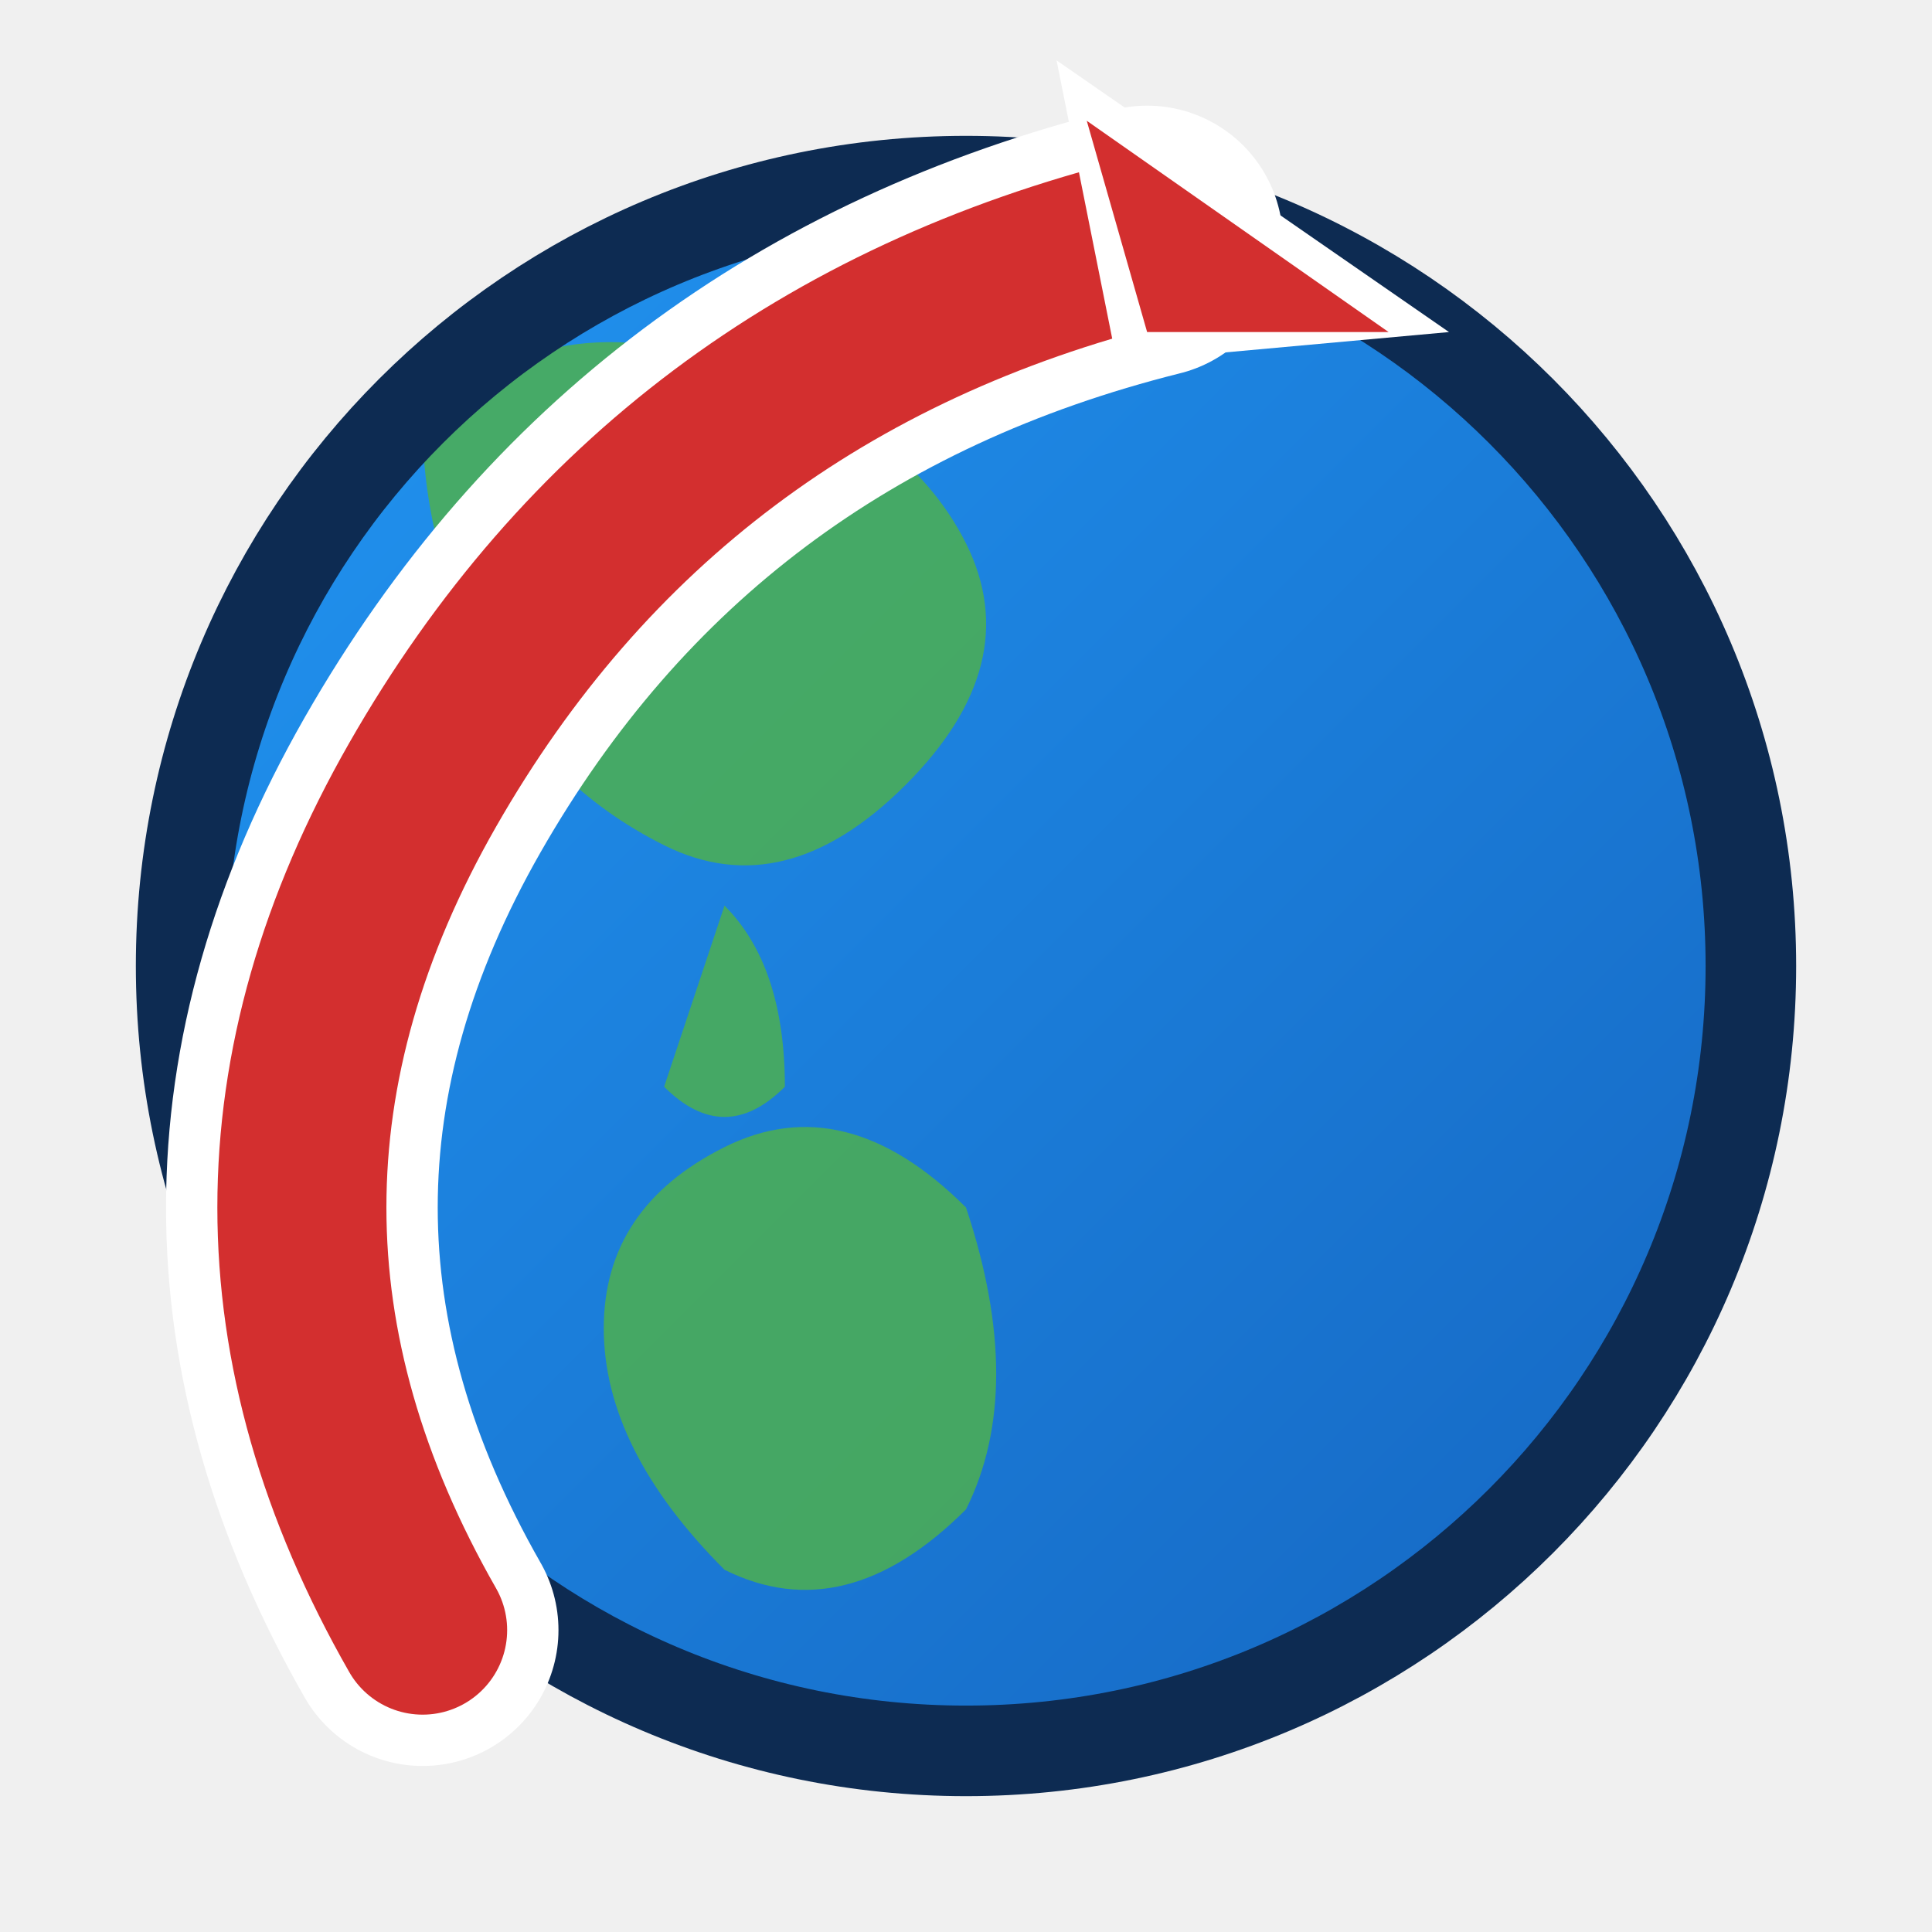
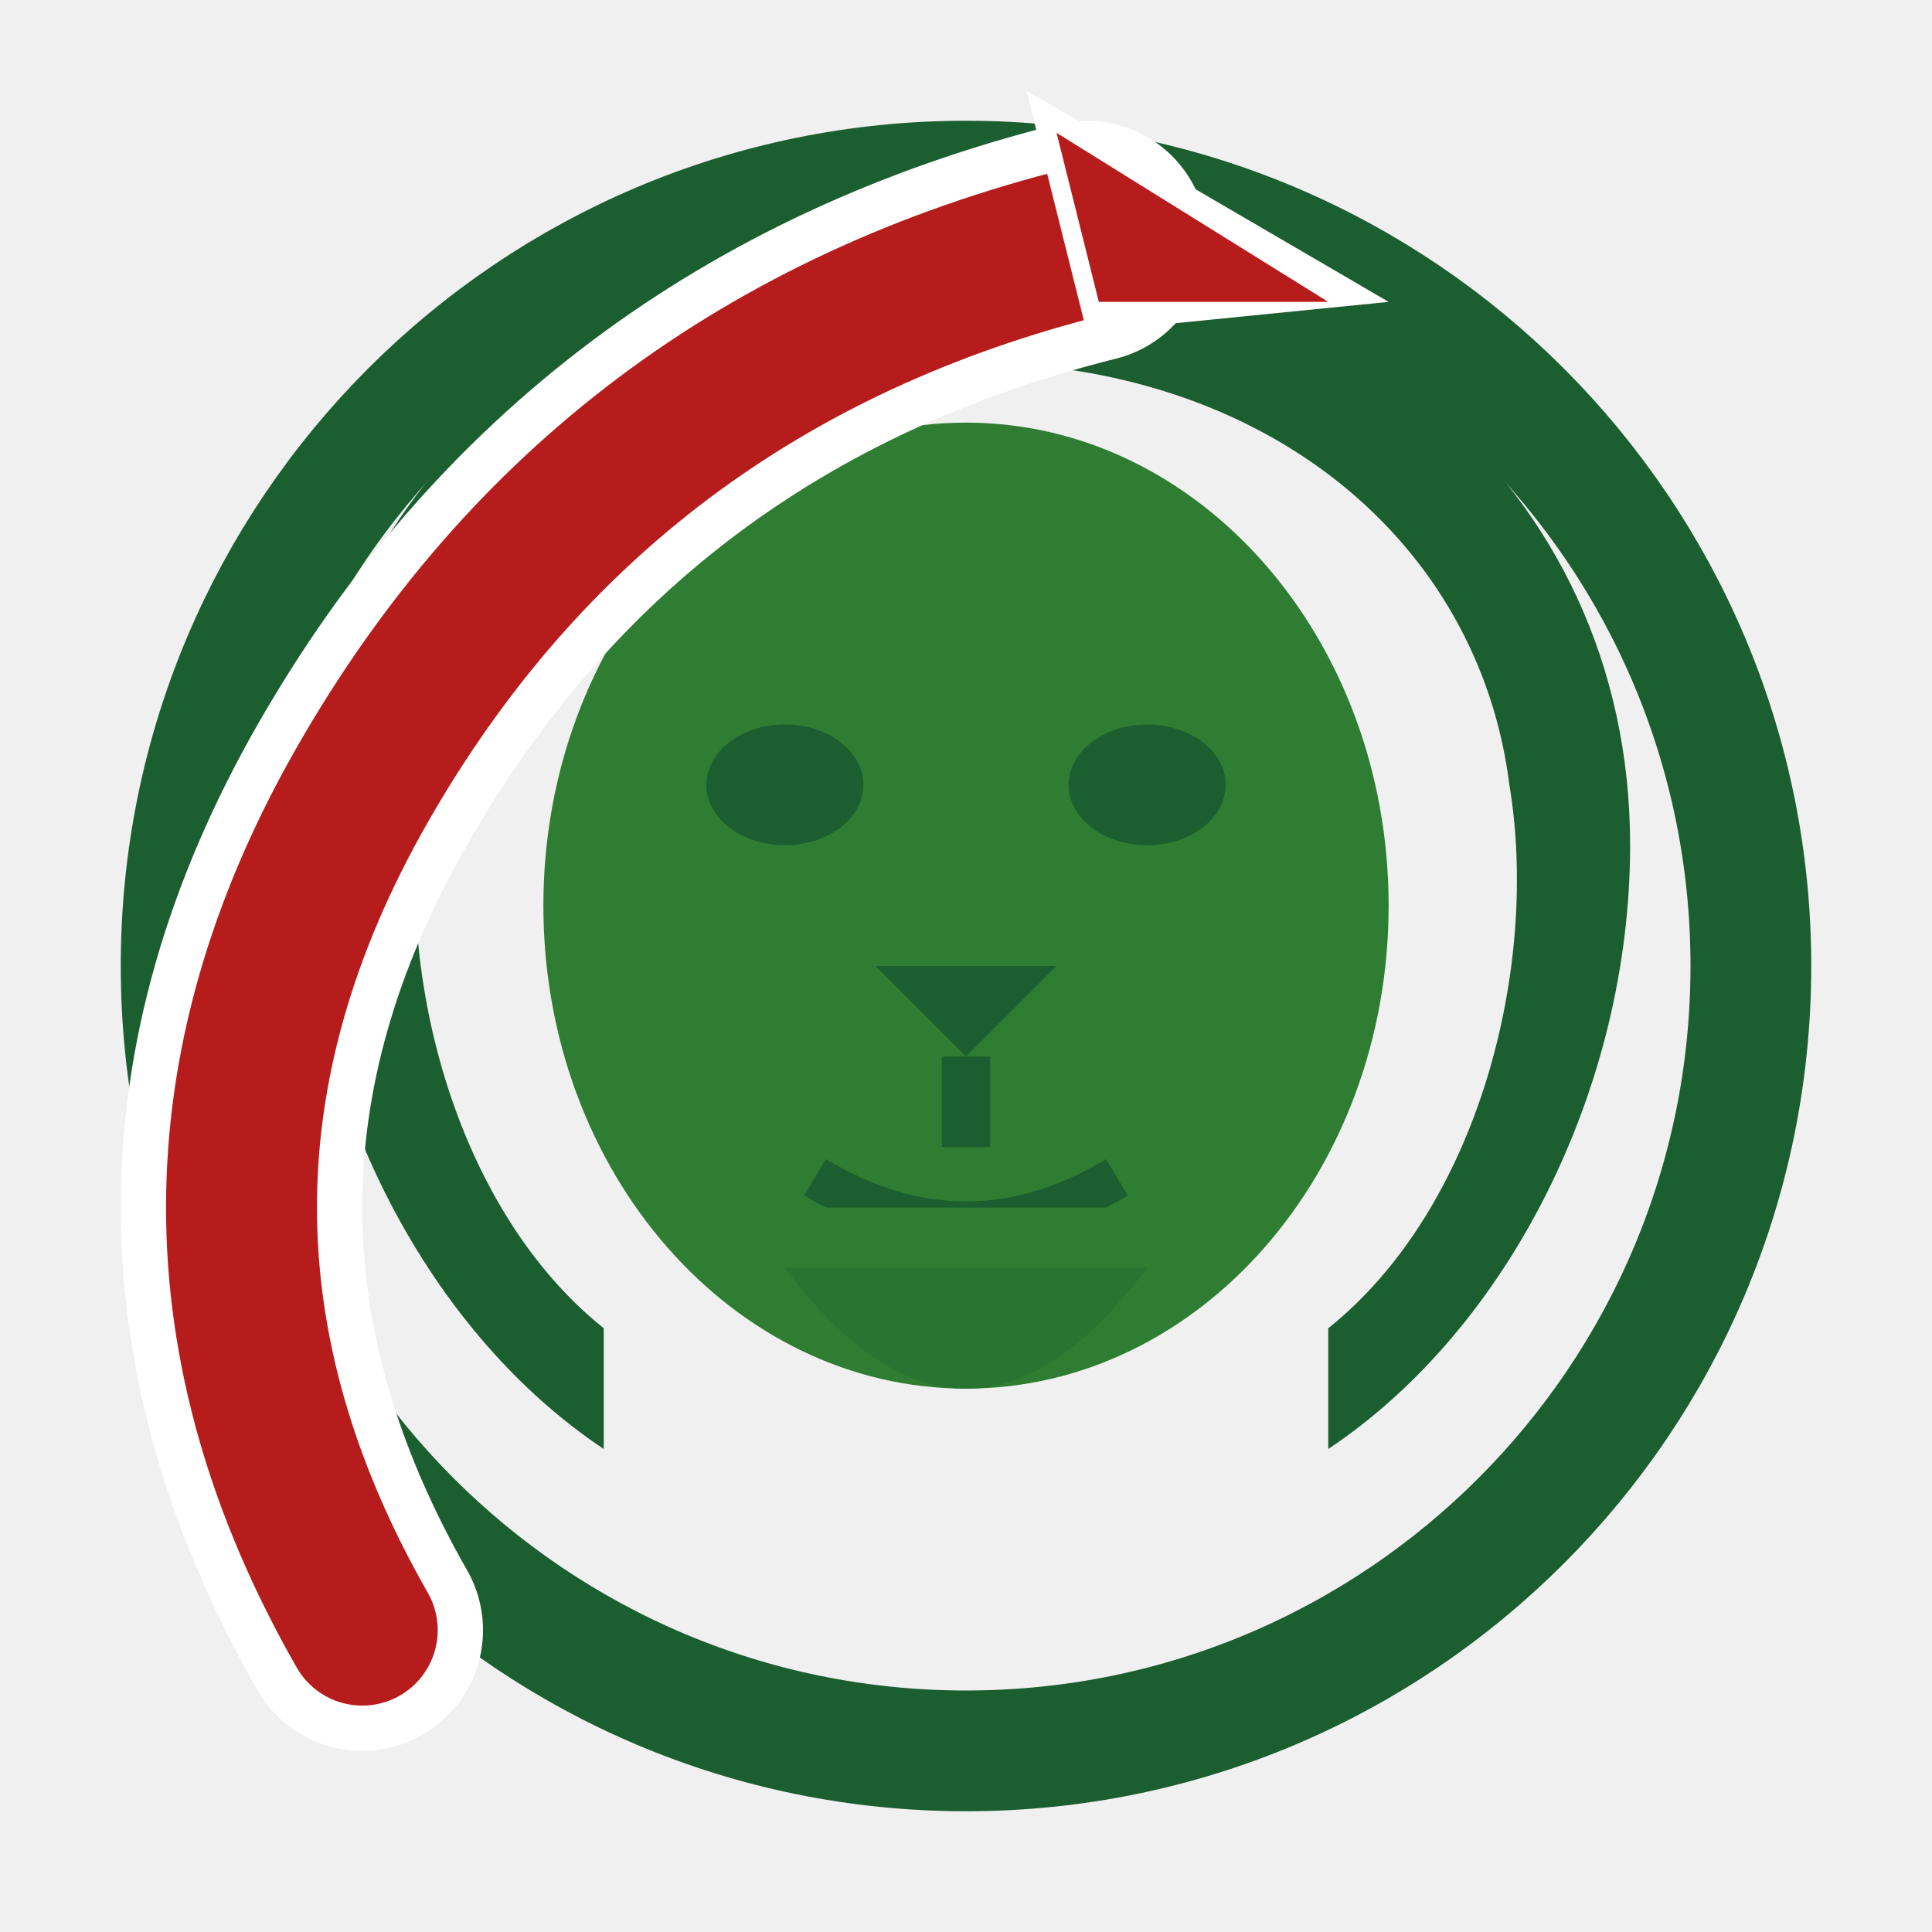
<svg xmlns="http://www.w3.org/2000/svg" viewBox="0 0 32 32">
  <defs>
-     <linearGradient id="fo" x1="0%" y1="0%" x2="100%" y2="100%">
-       <stop offset="0%" stop-color="#2196F3" />
-       <stop offset="100%" stop-color="#1565C0" />
-     </linearGradient>
-     <clipPath id="fc">
+     <clipPath id="circleClip">
      <circle cx="16" cy="16" r="13" />
    </clipPath>
  </defs>
-   <circle cx="16" cy="16" r="13" fill="url(#fo)" />
-   <g clip-path="url(#fc)">
-     <path d="M 7 7 Q 9 5, 12 6 Q 15 7, 16 9 Q 17 11, 15 13 Q 13 15, 11 14 Q 9 13, 8 11 Q 7 9, 7 7Z" fill="#4CAF50" opacity="0.85" />
-     <path d="M 12 15 Q 13 16, 13 18 Q 12 19, 11 18Z" fill="#4CAF50" opacity="0.85" />
-     <path d="M 12 19 Q 14 18, 16 20 Q 17 23, 16 25 Q 14 27, 12 26 Q 10 24, 10 22 Q 10 20, 12 19Z" fill="#4CAF50" opacity="0.85" />
+   <circle cx="16" cy="16" r="13" fill="none" stroke="#1B5E30" stroke-width="2" />
+   <g fill="#1B5E30" clip-path="url(#circleClip)">
+     <path d="M16 4 C10 4, 5 8, 5 14 C5 18, 7 22, 10 24 L10 22 C7.5 20, 6.5 16, 7 13 C7.5 9, 11 6, 16 6 C21 6, 24.5 9, 25 13 C25.5 16, 24.5 20, 22 22 L22 24 C25 22, 27 18, 27 14 C27 8, 22 4, 16 4Z" />
+     <path d="M8 10 C7 8, 8 6, 10 5.5 C9 7, 8.5 8.5, 8 10Z" />
+     <path d="M24 10 C25 8, 24 6, 22 5.5 C23 7, 23.5 8.5, 24 10Z" />
+     <path d="M12 5 C12 3.5, 13.5 3, 15 3.5 C13.5 4, 12.5 4.5, 12 5Z" />
+     <path d="M20 5 C20 3.5, 18.5 3, 17 3.5 C18.5 4, 19.5 4.5, 20 5Z" />
+     <ellipse cx="16" cy="15" rx="7" ry="8" fill="#2E7D32" />
+     <ellipse cx="13" cy="13" rx="1.3" ry="1" fill="#1B5E30" />
+     <ellipse cx="19" cy="13" rx="1.3" ry="1" fill="#1B5E30" />
+     <path d="M14.5 16 L16 17.5 L17.5 16 Z" fill="#1B5E30" />
+     <path d="M16 17.5 L16 19" stroke="#1B5E30" stroke-width="0.8" fill="none" />
+     <path d="M13.5 19.5 Q16 21, 18.5 19.5" stroke="#1B5E30" stroke-width="0.7" fill="none" />
+     <path d="M12 20 Q16 26, 20 20" fill="#2E7D32" />
+     <path d="M13 21 Q16 25, 19 21" fill="#1B5E30" opacity="0.3" />
  </g>
-   <circle cx="16" cy="16" r="13" fill="none" stroke="#0D2B52" stroke-width="1.5" />
-   <path d="M 7 27 Q 3 20, 7 13 Q 11 6, 19 4" stroke="white" stroke-width="4.5" fill="none" stroke-linecap="round" stroke-linejoin="round" />
-   <path d="M 7 27 Q 3 20, 7 13 Q 11 6, 19 4" stroke="#D32F2F" stroke-width="2.8" fill="none" stroke-linecap="round" stroke-linejoin="round" />
-   <polygon points="17.5,1 24,5.5 18.5,6" fill="white" />
-   <polygon points="18,2 23,5.5 19,5.5" fill="#D32F2F" />
+   <path d="M6 27 Q2 20, 6 13 Q10 6, 18 4" stroke="white" stroke-width="4" fill="none" stroke-linecap="round" />
+   <path d="M6 27 Q2 20, 6 13 Q10 6, 18 4" stroke="#B71C1C" stroke-width="2.5" fill="none" stroke-linecap="round" />
+   <polygon points="17,1.5 23,5 18,5.5" fill="white" />
+   <polygon points="17.5,2.2 22,5 18.2,5" fill="#B71C1C" />
</svg>
